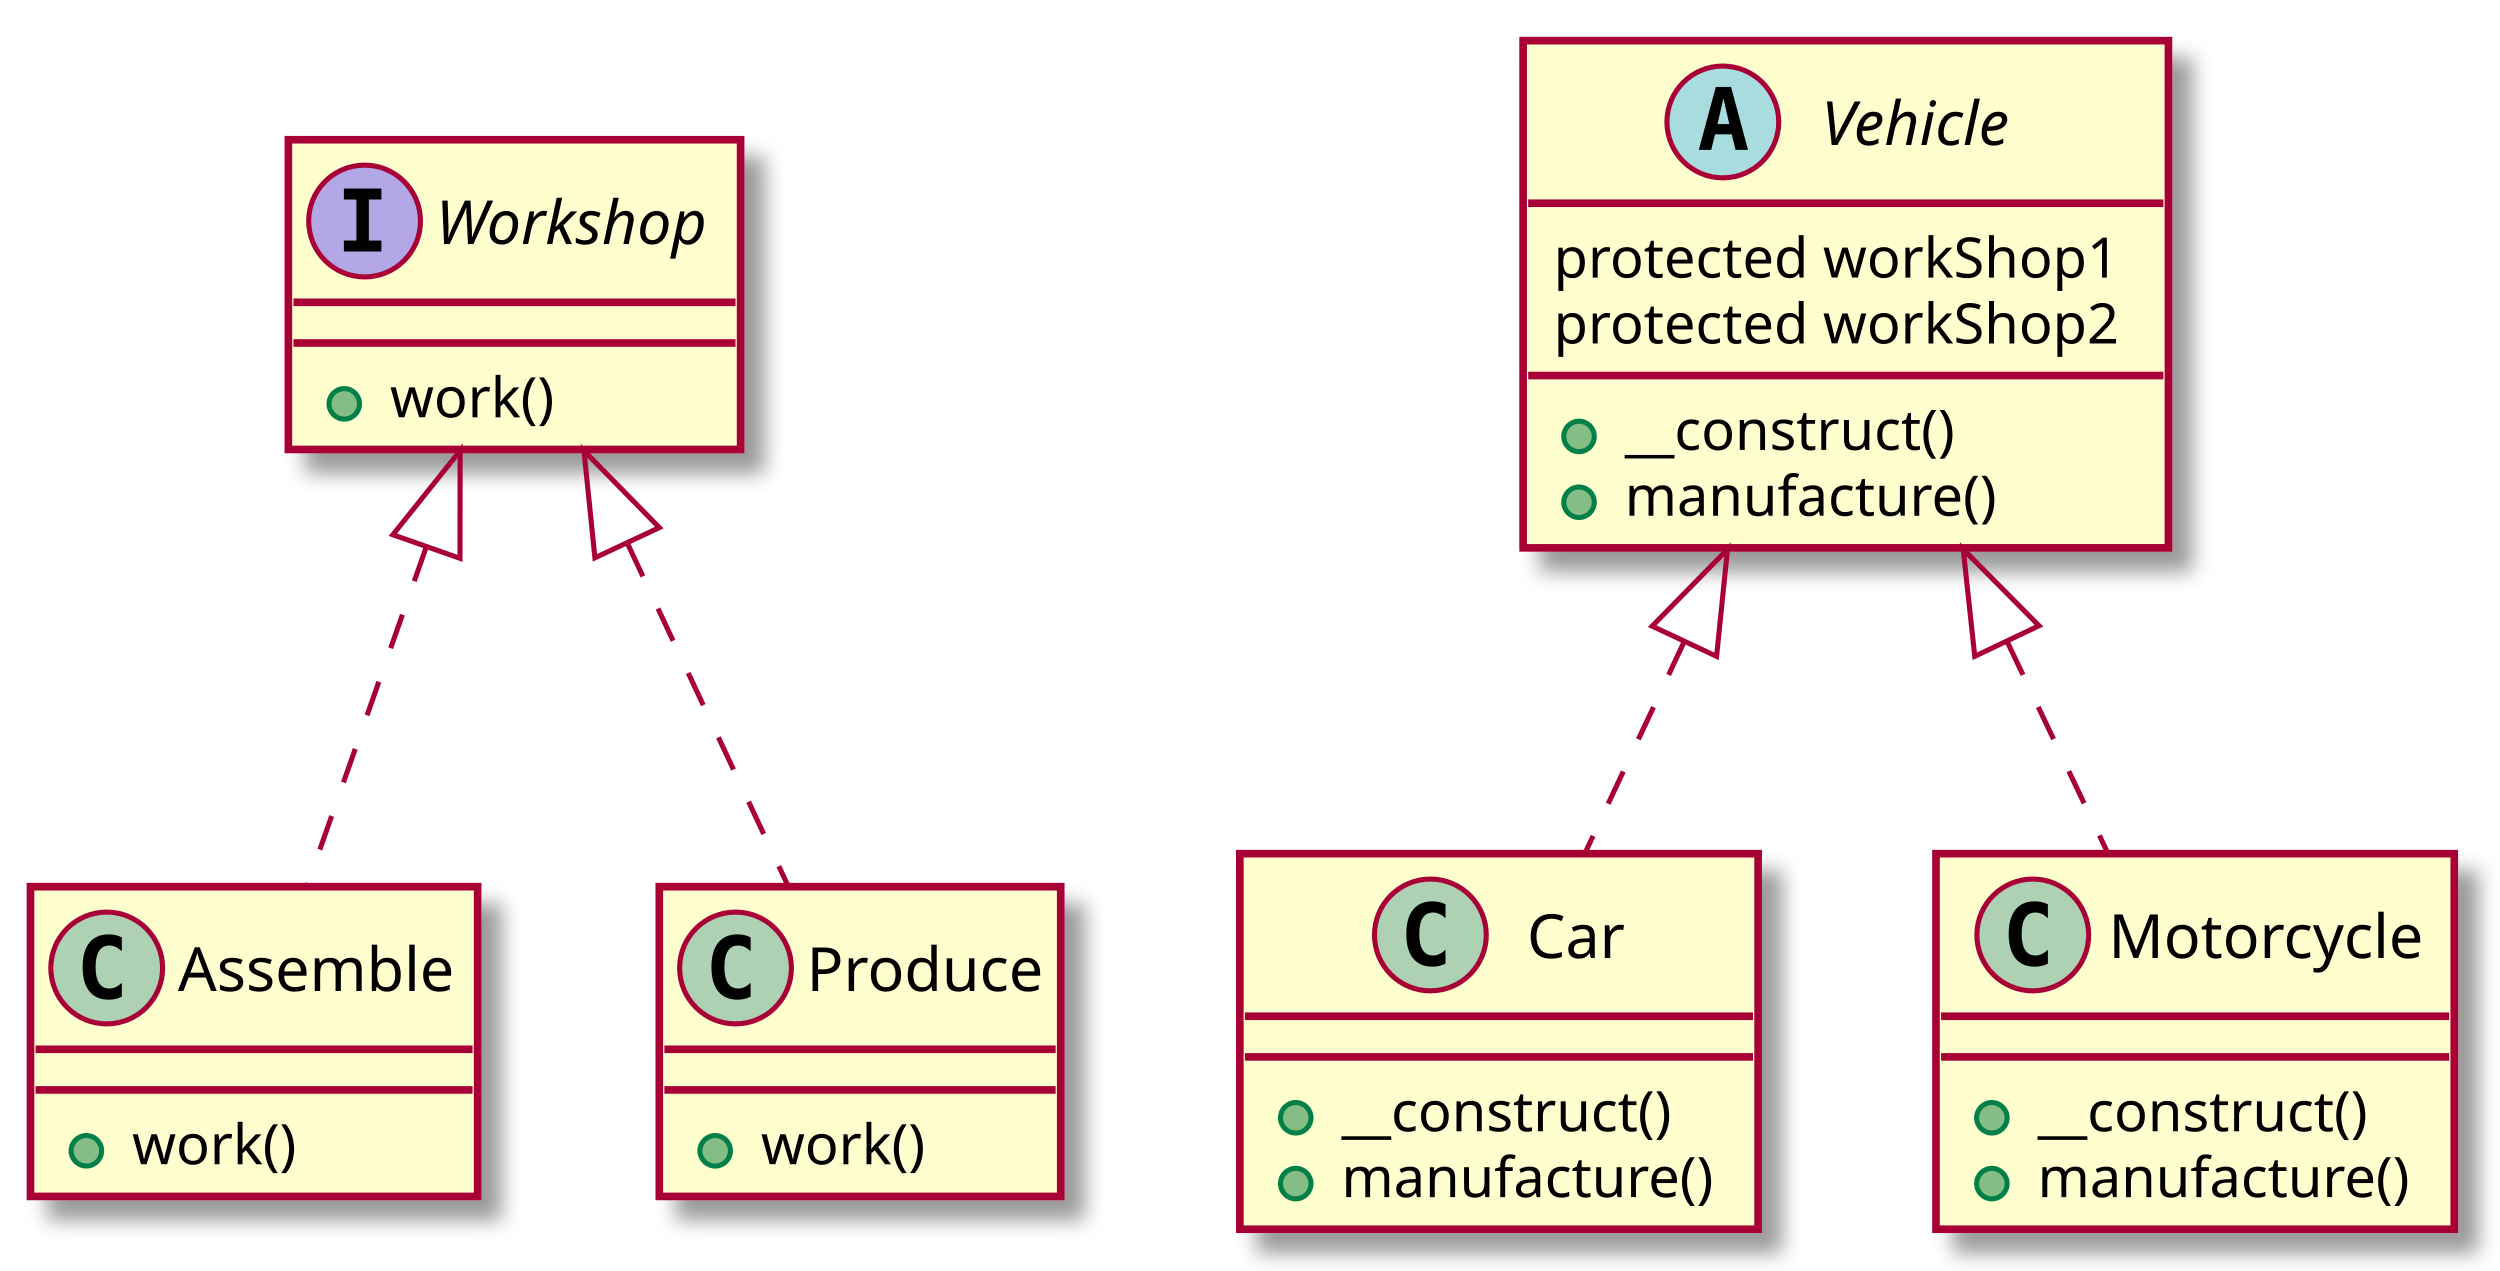
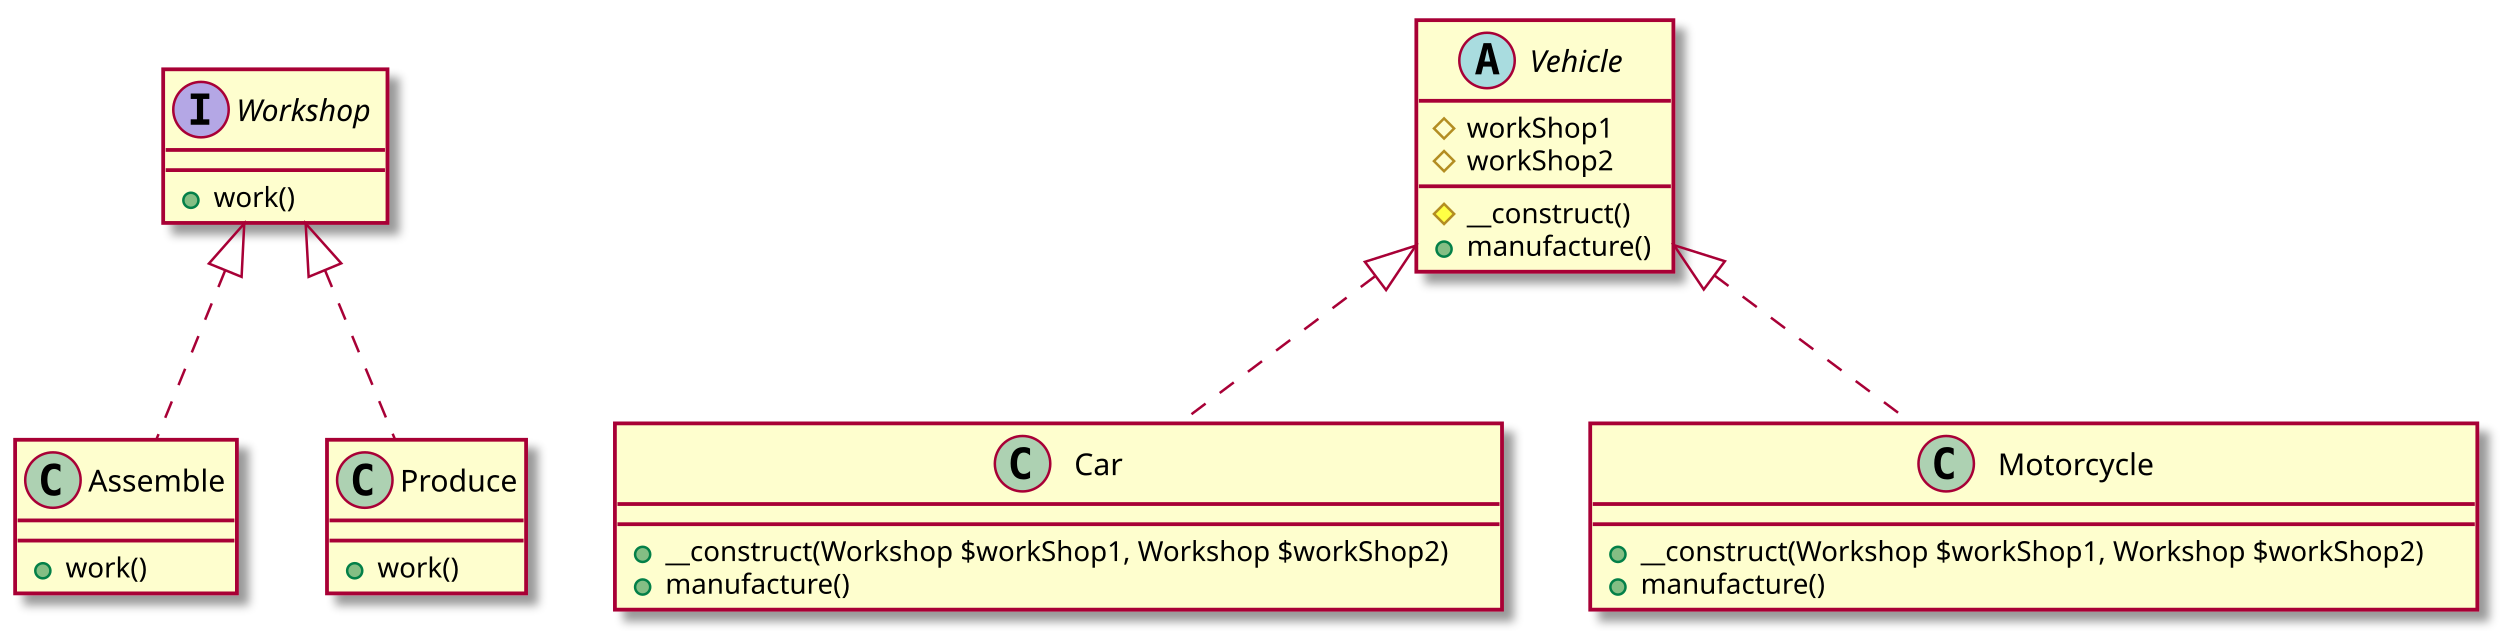
- <svg xmlns="http://www.w3.org/2000/svg" height="250pt" style="width:492px;height:250px;" version="1.1" viewBox="0 0 492 250" width="492pt">
+ <svg xmlns="http://www.w3.org/2000/svg" height="250pt" style="width:992px;height:250px;" version="1.1" viewBox="0 0 992 250" width="992pt">
  <defs>
    <filter height="300%" id="f1" width="300%" x="-1" y="-1">
      <feGaussianBlur result="blurOut" stdDeviation="2.0" />
      <feColorMatrix in="blurOut" result="blurOut2" type="matrix" values="0 0 0 0 0 0 0 0 0 0 0 0 0 0 0 0 0 0 .4 0" />
      <feOffset dx="4.0" dy="4.0" in="blurOut2" result="blurOut3" />
      <feBlend in="SourceGraphic" in2="blurOut3" mode="normal" />
    </filter>
  </defs>
  <g>
    <rect fill="#FEFECE" filter="url(#f1)" height="60.955" style="stroke: #A80036; stroke-width: 1.5;" width="88" x="6" y="174.5" />
    <ellipse cx="21" cy="190.5" fill="#ADD1B2" rx="11" ry="11" style="stroke: #A80036; stroke-width: 1.0;" />
    <path d="M23.973,196.143 Q23.392,196.442 22.753,196.591 Q22.114,196.741 21.408,196.741 Q18.901,196.741 17.581,195.089 Q16.262,193.437 16.262,190.316 Q16.262,187.186 17.581,185.535 Q18.901,183.883 21.408,183.883 Q22.114,183.883 22.761,184.032 Q23.409,184.182 23.973,184.481 L23.973,187.203 Q23.342,186.622 22.749,186.352 Q22.155,186.083 21.524,186.083 Q20.18,186.083 19.495,187.149 Q18.81,188.216 18.81,190.316 Q18.81,192.408 19.495,193.474 Q20.18,194.541 21.524,194.541 Q22.155,194.541 22.749,194.271 Q23.342,194.001 23.973,193.42 Z " />
    <text fill="#000000" font-family="sans-serif" font-size="12" lengthAdjust="spacingAndGlyphs" textLength="56" x="35" y="195.035">Assemble</text>
    <line style="stroke: #A80036; stroke-width: 1.5;" x1="7" x2="93" y1="206.5" y2="206.5" />
    <line style="stroke: #A80036; stroke-width: 1.5;" x1="7" x2="93" y1="214.5" y2="214.5" />
    <ellipse cx="17" cy="226.477" fill="#84BE84" rx="3" ry="3" style="stroke: #038048; stroke-width: 1.0;" />
    <text fill="#000000" font-family="sans-serif" font-size="11" lengthAdjust="spacingAndGlyphs" textLength="34" x="26" y="229.135">work()</text>
-     <rect fill="#FEFECE" filter="url(#f1)" height="73.91" style="stroke: #A80036; stroke-width: 1.5;" width="102" x="244" y="168" />
-     <ellipse cx="281.5" cy="184" fill="#ADD1B2" rx="11" ry="11" style="stroke: #A80036; stroke-width: 1.0;" />
-     <path d="M284.473,189.643 Q283.892,189.942 283.253,190.091 Q282.614,190.241 281.908,190.241 Q279.401,190.241 278.082,188.589 Q276.762,186.937 276.762,183.816 Q276.762,180.686 278.082,179.035 Q279.401,177.383 281.908,177.383 Q282.614,177.383 283.261,177.532 Q283.909,177.682 284.473,177.981 L284.473,180.703 Q283.842,180.122 283.249,179.852 Q282.655,179.583 282.024,179.583 Q280.68,179.583 279.995,180.649 Q279.31,181.716 279.31,183.816 Q279.31,185.908 279.995,186.974 Q280.68,188.041 282.024,188.041 Q282.655,188.041 283.249,187.771 Q283.842,187.501 284.473,186.92 Z " />
-     <text fill="#000000" font-family="sans-serif" font-size="12" lengthAdjust="spacingAndGlyphs" textLength="20" x="300.5" y="188.535">Car</text>
-     <line style="stroke: #A80036; stroke-width: 1.5;" x1="245" x2="345" y1="200" y2="200" />
-     <line style="stroke: #A80036; stroke-width: 1.5;" x1="245" x2="345" y1="208" y2="208" />
+     <rect fill="#FEFECE" filter="url(#f1)" height="73.91" style="stroke: #A80036; stroke-width: 1.5;" width="352" x="244" y="168" />
+     <ellipse cx="405.75" cy="184" fill="#ADD1B2" rx="11" ry="11" style="stroke: #A80036; stroke-width: 1.0;" />
+     <path d="M408.723,189.643 Q408.142,189.942 407.503,190.091 Q406.864,190.241 406.158,190.241 Q403.651,190.241 402.332,188.589 Q401.012,186.937 401.012,183.816 Q401.012,180.686 402.332,179.035 Q403.651,177.383 406.158,177.383 Q406.864,177.383 407.511,177.532 Q408.159,177.682 408.723,177.981 L408.723,180.703 Q408.092,180.122 407.499,179.852 Q406.905,179.583 406.274,179.583 Q404.93,179.583 404.245,180.649 Q403.56,181.716 403.56,183.816 Q403.56,185.908 404.245,186.974 Q404.93,188.041 406.274,188.041 Q406.905,188.041 407.499,187.771 Q408.092,187.501 408.723,186.92 Z " />
+     <text fill="#000000" font-family="sans-serif" font-size="12" lengthAdjust="spacingAndGlyphs" textLength="20" x="426.25" y="188.535">Car</text>
+     <line style="stroke: #A80036; stroke-width: 1.5;" x1="245" x2="595" y1="200" y2="200" />
+     <line style="stroke: #A80036; stroke-width: 1.5;" x1="245" x2="595" y1="208" y2="208" />
    <ellipse cx="255" cy="219.977" fill="#84BE84" rx="3" ry="3" style="stroke: #038048; stroke-width: 1.0;" />
-     <text fill="#000000" font-family="sans-serif" font-size="11" lengthAdjust="spacingAndGlyphs" textLength="72" x="264" y="222.635">__construct()</text>
+     <text fill="#000000" font-family="sans-serif" font-size="11" lengthAdjust="spacingAndGlyphs" textLength="326" x="264" y="222.635">__construct(Workshop $workShop1, Workshop $workShop2)</text>
    <ellipse cx="255" cy="232.933" fill="#84BE84" rx="3" ry="3" style="stroke: #038048; stroke-width: 1.0;" />
    <text fill="#000000" font-family="sans-serif" font-size="11" lengthAdjust="spacingAndGlyphs" textLength="76" x="264" y="235.59">manufacture()</text>
-     <rect fill="#FEFECE" filter="url(#f1)" height="73.91" style="stroke: #A80036; stroke-width: 1.5;" width="102" x="381" y="168" />
-     <ellipse cx="400.05" cy="184" fill="#ADD1B2" rx="11" ry="11" style="stroke: #A80036; stroke-width: 1.0;" />
-     <path d="M403.023,189.643 Q402.442,189.942 401.803,190.091 Q401.164,190.241 400.458,190.241 Q397.951,190.241 396.632,188.589 Q395.312,186.937 395.312,183.816 Q395.312,180.686 396.632,179.035 Q397.951,177.383 400.458,177.383 Q401.164,177.383 401.811,177.532 Q402.459,177.682 403.023,177.981 L403.023,180.703 Q402.392,180.122 401.799,179.852 Q401.205,179.583 400.574,179.583 Q399.23,179.583 398.545,180.649 Q397.86,181.716 397.86,183.816 Q397.86,185.908 398.545,186.974 Q399.23,188.041 400.574,188.041 Q401.205,188.041 401.799,187.771 Q402.392,187.501 403.023,186.92 Z " />
-     <text fill="#000000" font-family="sans-serif" font-size="12" lengthAdjust="spacingAndGlyphs" textLength="61" x="414.95" y="188.535">Motorcycle</text>
-     <line style="stroke: #A80036; stroke-width: 1.5;" x1="382" x2="482" y1="200" y2="200" />
-     <line style="stroke: #A80036; stroke-width: 1.5;" x1="382" x2="482" y1="208" y2="208" />
-     <ellipse cx="392" cy="219.977" fill="#84BE84" rx="3" ry="3" style="stroke: #038048; stroke-width: 1.0;" />
-     <text fill="#000000" font-family="sans-serif" font-size="11" lengthAdjust="spacingAndGlyphs" textLength="72" x="401" y="222.635">__construct()</text>
-     <ellipse cx="392" cy="232.933" fill="#84BE84" rx="3" ry="3" style="stroke: #038048; stroke-width: 1.0;" />
-     <text fill="#000000" font-family="sans-serif" font-size="11" lengthAdjust="spacingAndGlyphs" textLength="76" x="401" y="235.59">manufacture()</text>
+     <rect fill="#FEFECE" filter="url(#f1)" height="73.91" style="stroke: #A80036; stroke-width: 1.5;" width="352" x="631" y="168" />
+     <ellipse cx="772.25" cy="184" fill="#ADD1B2" rx="11" ry="11" style="stroke: #A80036; stroke-width: 1.0;" />
+     <path d="M775.223,189.643 Q774.642,189.942 774.003,190.091 Q773.364,190.241 772.658,190.241 Q770.151,190.241 768.832,188.589 Q767.512,186.937 767.512,183.816 Q767.512,180.686 768.832,179.035 Q770.151,177.383 772.658,177.383 Q773.364,177.383 774.011,177.532 Q774.659,177.682 775.223,177.981 L775.223,180.703 Q774.592,180.122 773.999,179.852 Q773.405,179.583 772.774,179.583 Q771.43,179.583 770.745,180.649 Q770.06,181.716 770.06,183.816 Q770.06,185.908 770.745,186.974 Q771.43,188.041 772.774,188.041 Q773.405,188.041 773.999,187.771 Q774.592,187.501 775.223,186.92 Z " />
+     <text fill="#000000" font-family="sans-serif" font-size="12" lengthAdjust="spacingAndGlyphs" textLength="61" x="792.75" y="188.535">Motorcycle</text>
+     <line style="stroke: #A80036; stroke-width: 1.5;" x1="632" x2="982" y1="200" y2="200" />
+     <line style="stroke: #A80036; stroke-width: 1.5;" x1="632" x2="982" y1="208" y2="208" />
+     <ellipse cx="642" cy="219.977" fill="#84BE84" rx="3" ry="3" style="stroke: #038048; stroke-width: 1.0;" />
+     <text fill="#000000" font-family="sans-serif" font-size="11" lengthAdjust="spacingAndGlyphs" textLength="326" x="651" y="222.635">__construct(Workshop $workShop1, Workshop $workShop2)</text>
+     <ellipse cx="642" cy="232.933" fill="#84BE84" rx="3" ry="3" style="stroke: #038048; stroke-width: 1.0;" />
+     <text fill="#000000" font-family="sans-serif" font-size="11" lengthAdjust="spacingAndGlyphs" textLength="76" x="651" y="235.59">manufacture()</text>
    <rect fill="#FEFECE" filter="url(#f1)" height="60.955" style="stroke: #A80036; stroke-width: 1.5;" width="79" x="129.75" y="174.5" />
    <ellipse cx="144.75" cy="190.5" fill="#ADD1B2" rx="11" ry="11" style="stroke: #A80036; stroke-width: 1.0;" />
    <path d="M147.723,196.143 Q147.142,196.442 146.503,196.591 Q145.864,196.741 145.158,196.741 Q142.651,196.741 141.332,195.089 Q140.012,193.437 140.012,190.316 Q140.012,187.186 141.332,185.535 Q142.651,183.883 145.158,183.883 Q145.864,183.883 146.511,184.032 Q147.159,184.182 147.723,184.481 L147.723,187.203 Q147.092,186.622 146.499,186.352 Q145.905,186.083 145.274,186.083 Q143.93,186.083 143.245,187.149 Q142.56,188.216 142.56,190.316 Q142.56,192.408 143.245,193.474 Q143.93,194.541 145.274,194.541 Q145.905,194.541 146.499,194.271 Q147.092,194.001 147.723,193.42 Z " />
    <text fill="#000000" font-family="sans-serif" font-size="12" lengthAdjust="spacingAndGlyphs" textLength="47" x="158.75" y="195.035">Produce</text>
    <line style="stroke: #A80036; stroke-width: 1.5;" x1="130.75" x2="207.75" y1="206.5" y2="206.5" />
    <line style="stroke: #A80036; stroke-width: 1.5;" x1="130.75" x2="207.75" y1="214.5" y2="214.5" />
    <ellipse cx="140.75" cy="226.477" fill="#84BE84" rx="3" ry="3" style="stroke: #038048; stroke-width: 1.0;" />
    <text fill="#000000" font-family="sans-serif" font-size="11" lengthAdjust="spacingAndGlyphs" textLength="34" x="149.75" y="229.135">work()</text>
-     <rect fill="#FEFECE" filter="url(#f1)" height="99.82" style="stroke: #A80036; stroke-width: 1.5;" width="127" x="299.75" y="8" />
-     <ellipse cx="339.05" cy="24" fill="#A9DCDF" rx="11" ry="11" style="stroke: #A80036; stroke-width: 1.0;" />
-     <path d="M339.163,19.348 L338.01,24.42 L340.325,24.42 Z M337.669,17.107 L340.666,17.107 L344.011,29.5 L341.562,29.5 L340.798,26.437 L337.52,26.437 L336.773,29.5 L334.324,29.5 Z " />
-     <text fill="#000000" font-family="sans-serif" font-size="12" font-style="italic" lengthAdjust="spacingAndGlyphs" textLength="41" x="358.45" y="28.535">Vehicle</text>
-     <line style="stroke: #A80036; stroke-width: 1.5;" x1="300.75" x2="425.75" y1="40" y2="40" />
-     <text fill="#000000" font-family="sans-serif" font-size="11" lengthAdjust="spacingAndGlyphs" textLength="115" x="305.75" y="54.635">protected workShop1</text>
-     <text fill="#000000" font-family="sans-serif" font-size="11" lengthAdjust="spacingAndGlyphs" textLength="115" x="305.75" y="67.59">protected workShop2</text>
-     <line style="stroke: #A80036; stroke-width: 1.5;" x1="300.75" x2="425.75" y1="73.91" y2="73.91" />
-     <ellipse cx="310.75" cy="85.888" fill="#84BE84" rx="3" ry="3" style="stroke: #038048; stroke-width: 1.0;" />
-     <text fill="#000000" font-family="sans-serif" font-size="11" lengthAdjust="spacingAndGlyphs" textLength="72" x="319.75" y="88.545">__construct()</text>
-     <ellipse cx="310.75" cy="98.843" fill="#84BE84" rx="3" ry="3" style="stroke: #038048; stroke-width: 1.0;" />
-     <text fill="#000000" font-family="sans-serif" font-size="11" lengthAdjust="spacingAndGlyphs" textLength="76" x="319.75" y="101.5">manufacture()</text>
-     <rect fill="#FEFECE" filter="url(#f1)" height="60.955" style="stroke: #A80036; stroke-width: 1.5;" width="89" x="56.75" y="27.5" />
-     <ellipse cx="71.75" cy="43.5" fill="#B4A7E5" rx="11" ry="11" style="stroke: #A80036; stroke-width: 1.0;" />
-     <path d="M67.678,39.265 L67.678,37.107 L75.057,37.107 L75.057,39.265 L72.592,39.265 L72.592,47.342 L75.057,47.342 L75.057,49.5 L67.678,49.5 L67.678,47.342 L70.143,47.342 L70.143,39.265 Z " />
-     <text fill="#000000" font-family="sans-serif" font-size="12" font-style="italic" lengthAdjust="spacingAndGlyphs" textLength="57" x="85.75" y="48.035">Workshop</text>
-     <line style="stroke: #A80036; stroke-width: 1.5;" x1="57.75" x2="144.75" y1="59.5" y2="59.5" />
-     <line style="stroke: #A80036; stroke-width: 1.5;" x1="57.75" x2="144.75" y1="67.5" y2="67.5" />
-     <ellipse cx="67.75" cy="79.478" fill="#84BE84" rx="3" ry="3" style="stroke: #038048; stroke-width: 1.0;" />
-     <text fill="#000000" font-family="sans-serif" font-size="11" lengthAdjust="spacingAndGlyphs" textLength="34" x="76.75" y="82.135">work()</text>
-     <path d="M83.85,107.76 C76.088,129.829 67.165,155.198 60.43,174.347 " fill="none" style="stroke: #A80036; stroke-width: 1.0; stroke-dasharray: 7.0,7.0;" />
-     <polygon fill="none" points="77.317,105.237,90.556,88.693,90.524,109.882,77.317,105.237" style="stroke: #A80036; stroke-width: 1.0;" />
-     <path d="M123.55,107.086 C133.973,129.311 146.022,155.002 155.094,174.347 " fill="none" style="stroke: #A80036; stroke-width: 1.0; stroke-dasharray: 7.0,7.0;" />
-     <polygon fill="none" points="117.079,109.773,114.925,88.693,129.755,103.828,117.079,109.773" style="stroke: #A80036; stroke-width: 1.0;" />
-     <path d="M395.114,126.486 C401.895,140.735 408.799,155.244 414.772,167.796 " fill="none" style="stroke: #A80036; stroke-width: 1.0; stroke-dasharray: 7.0,7.0;" />
-     <polygon fill="none" points="388.633,129.158,386.36,108.09,401.275,123.142,388.633,129.158" style="stroke: #A80036; stroke-width: 1.0;" />
-     <path d="M331.351,126.486 C324.669,140.735 317.865,155.244 311.978,167.796 " fill="none" style="stroke: #A80036; stroke-width: 1.0; stroke-dasharray: 7.0,7.0;" />
-     <polygon fill="none" points="325.149,123.226,339.978,108.09,337.824,129.17,325.149,123.226" style="stroke: #A80036; stroke-width: 1.0;" />
+     <rect fill="#FEFECE" filter="url(#f1)" height="99.82" style="stroke: #A80036; stroke-width: 1.5;" width="102" x="562" y="8" />
+     <ellipse cx="590.05" cy="24" fill="#A9DCDF" rx="11" ry="11" style="stroke: #A80036; stroke-width: 1.0;" />
+     <path d="M590.163,19.348 L589.01,24.42 L591.325,24.42 Z M588.669,17.107 L591.666,17.107 L595.011,29.5 L592.562,29.5 L591.798,26.437 L588.52,26.437 L587.773,29.5 L585.324,29.5 Z " />
+     <text fill="#000000" font-family="sans-serif" font-size="12" font-style="italic" lengthAdjust="spacingAndGlyphs" textLength="41" x="606.95" y="28.535">Vehicle</text>
+     <line style="stroke: #A80036; stroke-width: 1.5;" x1="563" x2="663" y1="40" y2="40" />
+     <polygon fill="none" points="573,46.977,577,50.977,573,54.977,569,50.977" style="stroke: #B38D22; stroke-width: 1.0;" />
+     <text fill="#000000" font-family="sans-serif" font-size="11" lengthAdjust="spacingAndGlyphs" textLength="60" x="582" y="54.635">workShop1</text>
+     <polygon fill="none" points="573,59.933,577,63.933,573,67.933,569,63.933" style="stroke: #B38D22; stroke-width: 1.0;" />
+     <text fill="#000000" font-family="sans-serif" font-size="11" lengthAdjust="spacingAndGlyphs" textLength="60" x="582" y="67.59">workShop2</text>
+     <line style="stroke: #A80036; stroke-width: 1.5;" x1="563" x2="663" y1="73.91" y2="73.91" />
+     <polygon fill="#FFFF44" points="573,80.888,577,84.888,573,88.888,569,84.888" style="stroke: #B38D22; stroke-width: 1.0;" />
+     <text fill="#000000" font-family="sans-serif" font-size="11" lengthAdjust="spacingAndGlyphs" textLength="72" x="582" y="88.545">__construct()</text>
+     <ellipse cx="573" cy="98.843" fill="#84BE84" rx="3" ry="3" style="stroke: #038048; stroke-width: 1.0;" />
+     <text fill="#000000" font-family="sans-serif" font-size="11" lengthAdjust="spacingAndGlyphs" textLength="76" x="582" y="101.5">manufacture()</text>
+     <rect fill="#FEFECE" filter="url(#f1)" height="60.955" style="stroke: #A80036; stroke-width: 1.5;" width="89" x="64.75" y="27.5" />
+     <ellipse cx="79.75" cy="43.5" fill="#B4A7E5" rx="11" ry="11" style="stroke: #A80036; stroke-width: 1.0;" />
+     <path d="M75.678,39.265 L75.678,37.107 L83.057,37.107 L83.057,39.265 L80.592,39.265 L80.592,47.342 L83.057,47.342 L83.057,49.5 L75.678,49.5 L75.678,47.342 L78.143,47.342 L78.143,39.265 Z " />
+     <text fill="#000000" font-family="sans-serif" font-size="12" font-style="italic" lengthAdjust="spacingAndGlyphs" textLength="57" x="93.75" y="48.035">Workshop</text>
+     <line style="stroke: #A80036; stroke-width: 1.5;" x1="65.75" x2="152.75" y1="59.5" y2="59.5" />
+     <line style="stroke: #A80036; stroke-width: 1.5;" x1="65.75" x2="152.75" y1="67.5" y2="67.5" />
+     <ellipse cx="75.75" cy="79.478" fill="#84BE84" rx="3" ry="3" style="stroke: #038048; stroke-width: 1.0;" />
+     <text fill="#000000" font-family="sans-serif" font-size="11" lengthAdjust="spacingAndGlyphs" textLength="34" x="84.75" y="82.135">work()</text>
+     <path d="M89.297,107.423 C80.285,129.57 69.897,155.1 62.066,174.347 " fill="none" style="stroke: #A80036; stroke-width: 1.0; stroke-dasharray: 7.0,7.0;" />
+     <polygon fill="none" points="82.896,104.58,96.918,88.693,95.864,109.856,82.896,104.58" style="stroke: #A80036; stroke-width: 1.0;" />
+     <path d="M129.037,107.423 C138.202,129.57 148.766,155.1 156.73,174.347 " fill="none" style="stroke: #A80036; stroke-width: 1.0; stroke-dasharray: 7.0,7.0;" />
+     <polygon fill="none" points="122.466,109.85,121.287,88.693,135.402,104.497,122.466,109.85" style="stroke: #A80036; stroke-width: 1.0;" />
+     <path d="M680.265,109.275 C706.127,128.605 735.112,150.269 758.828,167.995 " fill="none" style="stroke: #A80036; stroke-width: 1.0; stroke-dasharray: 7.0,7.0;" />
+     <polygon fill="none" points="676.054,114.867,664.225,97.287,684.436,103.653,676.054,114.867" style="stroke: #A80036; stroke-width: 1.0;" />
+     <path d="M545.534,109.687 C520.02,128.856 491.519,150.268 468.13,167.84 " fill="none" style="stroke: #A80036; stroke-width: 1.0; stroke-dasharray: 7.0,7.0;" />
+     <polygon fill="none" points="541.592,103.893,561.786,97.477,550.001,115.086,541.592,103.893" style="stroke: #A80036; stroke-width: 1.0;" />
  </g>
</svg>
